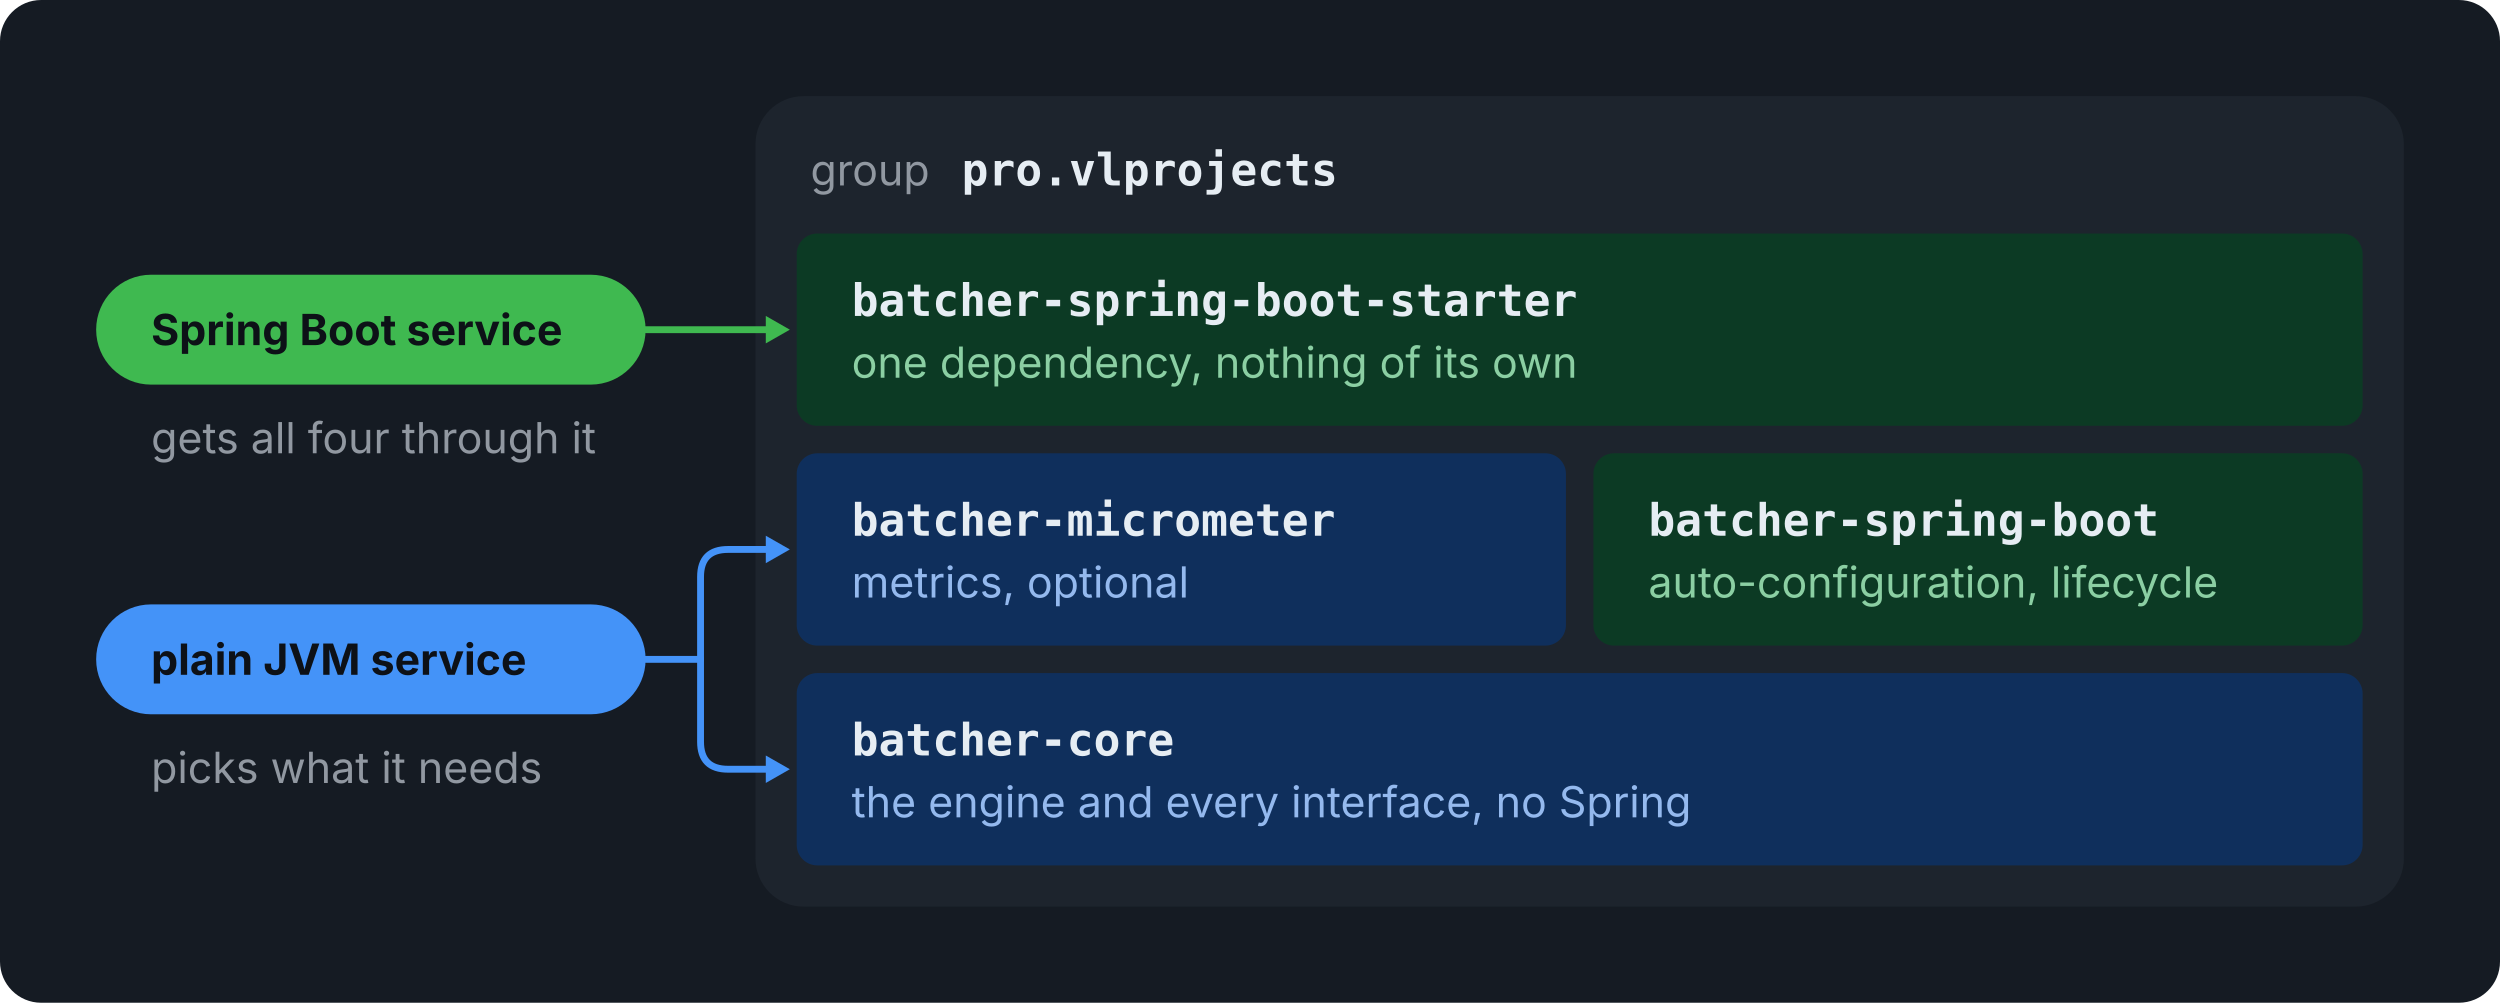
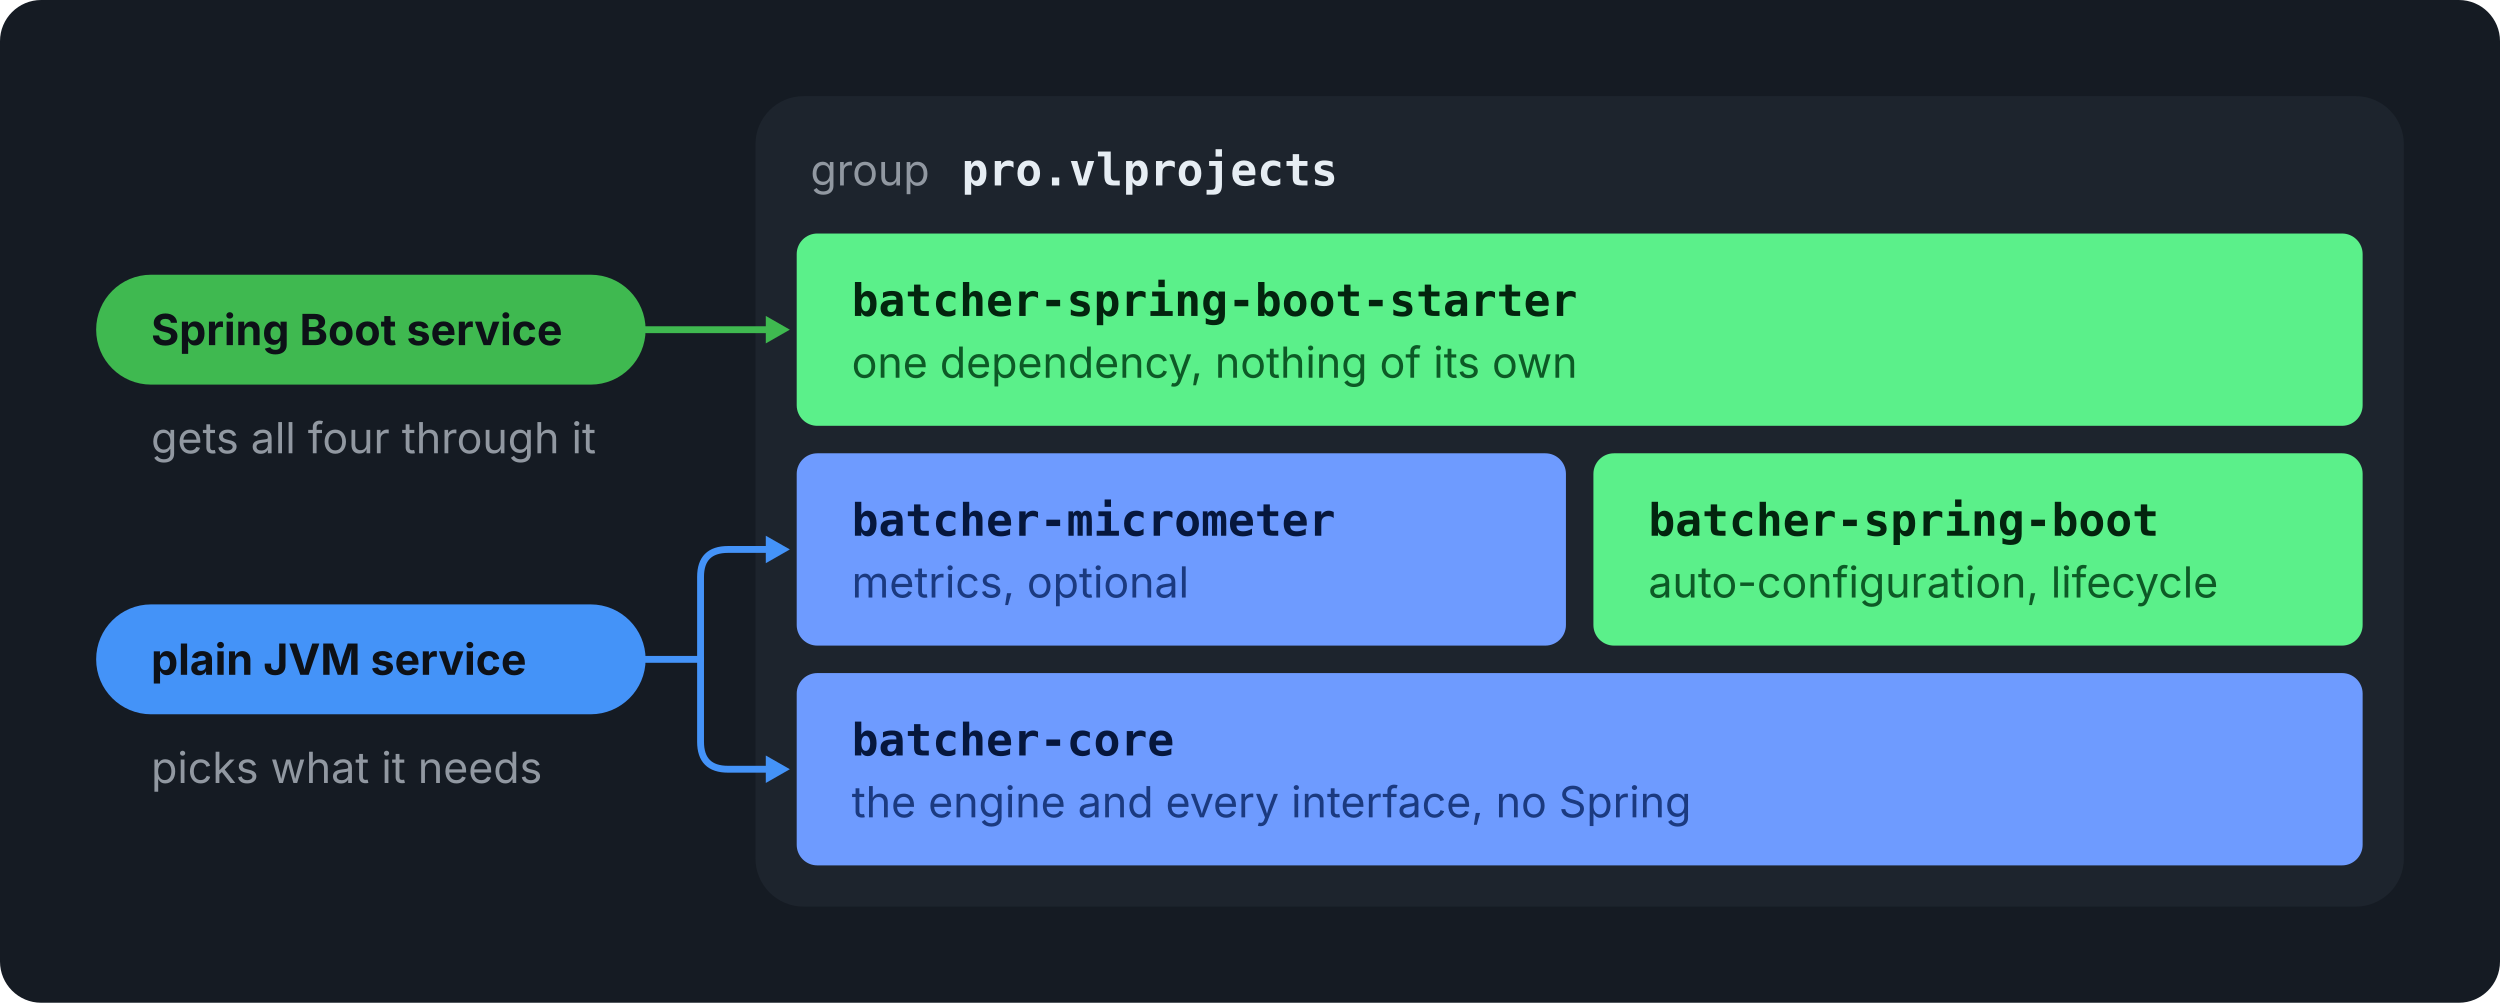
<svg xmlns="http://www.w3.org/2000/svg" viewBox="0 0 728 292" width="728" height="292" role="img">
  <rect width="728" height="292" rx="12" fill="#151B23" />
  <g transform="translate(12,12)">
    <rect x="208.0" y="16.0" width="480.0" height="236.0" rx="14" fill="#1D242D" />
    <text x="224.0" y="42.0" font-family="-apple-system, BlinkMacSystemFont, 'Segoe UI', Inter, Helvetica, Arial, sans-serif" font-size="12.5" font-weight="400" fill="#9198A1" text-anchor="start">group</text>
    <text x="268.0" y="42.0" font-family="ui-monospace, SFMono-Regular, 'SF Mono', Menlo, Consolas, monospace" font-size="13" font-weight="600" fill="#E6EDF3" text-anchor="start">pro.vlprojects</text>
-     <rect x="220.0" y="56.0" width="456.0" height="56.0" rx="6" fill="#0C3A24" />
-     <text x="236.0" y="80.0" font-family="ui-monospace, SFMono-Regular, 'SF Mono', Menlo, Consolas, monospace" font-size="13" font-weight="600" fill="#E6EDF3" text-anchor="start">batcher-spring-boot-starter</text>
-     <text x="236.0" y="98.0" font-family="-apple-system, BlinkMacSystemFont, 'Segoe UI', Inter, Helvetica, Arial, sans-serif" font-size="12.5" font-weight="400" fill="#8BCFA3" text-anchor="start">one dependency, nothing of its own</text>
-     <rect x="220.0" y="120.0" width="224.0" height="56.0" rx="6" fill="#0F2F5C" />
-     <text x="236.0" y="144.0" font-family="ui-monospace, SFMono-Regular, 'SF Mono', Menlo, Consolas, monospace" font-size="13" font-weight="600" fill="#E6EDF3" text-anchor="start">batcher-micrometer</text>
-     <text x="236.0" y="162.0" font-family="-apple-system, BlinkMacSystemFont, 'Segoe UI', Inter, Helvetica, Arial, sans-serif" font-size="12.5" font-weight="400" fill="#94B9EE" text-anchor="start">metrics, optional</text>
-     <rect x="452.0" y="120.0" width="224.0" height="56.0" rx="6" fill="#0C3A24" />
-     <text x="468.0" y="144.0" font-family="ui-monospace, SFMono-Regular, 'SF Mono', Menlo, Consolas, monospace" font-size="13" font-weight="600" fill="#E6EDF3" text-anchor="start">batcher-spring-boot</text>
-     <text x="468.0" y="162.0" font-family="-apple-system, BlinkMacSystemFont, 'Segoe UI', Inter, Helvetica, Arial, sans-serif" font-size="12.5" font-weight="400" fill="#8BCFA3" text-anchor="start">auto-configuration, lifecycle</text>
-     <rect x="220.0" y="184.0" width="456.0" height="56.0" rx="6" fill="#0F2F5C" />
-     <text x="236.0" y="208.0" font-family="ui-monospace, SFMono-Regular, 'SF Mono', Menlo, Consolas, monospace" font-size="13" font-weight="600" fill="#E6EDF3" text-anchor="start">batcher-core</text>
-     <text x="236.0" y="226.0" font-family="-apple-system, BlinkMacSystemFont, 'Segoe UI', Inter, Helvetica, Arial, sans-serif" font-size="12.5" font-weight="400" fill="#94B9EE" text-anchor="start">the engine and every interface, no Spring</text>
+     <rect x="220.0" y="56.0" width="456.0" height="56.0" rx="6" fill="#5BF08A" />
+     <text x="236.0" y="80.0" font-family="ui-monospace, SFMono-Regular, 'SF Mono', Menlo, Consolas, monospace" font-size="13" font-weight="600" fill="#03240E" text-anchor="start">batcher-spring-boot-starter</text>
+     <text x="236.0" y="98.0" font-family="-apple-system, BlinkMacSystemFont, 'Segoe UI', Inter, Helvetica, Arial, sans-serif" font-size="12.5" font-weight="400" fill="#0D5A26" text-anchor="start">one dependency, nothing of its own</text>
+     <rect x="220.0" y="120.0" width="224.0" height="56.0" rx="6" fill="#6E9BFF" />
+     <text x="236.0" y="144.0" font-family="ui-monospace, SFMono-Regular, 'SF Mono', Menlo, Consolas, monospace" font-size="13" font-weight="600" fill="#06173D" text-anchor="start">batcher-micrometer</text>
+     <text x="236.0" y="162.0" font-family="-apple-system, BlinkMacSystemFont, 'Segoe UI', Inter, Helvetica, Arial, sans-serif" font-size="12.5" font-weight="400" fill="#1B3A80" text-anchor="start">metrics, optional</text>
+     <rect x="452.0" y="120.0" width="224.0" height="56.0" rx="6" fill="#5BF08A" />
+     <text x="468.0" y="144.0" font-family="ui-monospace, SFMono-Regular, 'SF Mono', Menlo, Consolas, monospace" font-size="13" font-weight="600" fill="#03240E" text-anchor="start">batcher-spring-boot</text>
+     <text x="468.0" y="162.0" font-family="-apple-system, BlinkMacSystemFont, 'Segoe UI', Inter, Helvetica, Arial, sans-serif" font-size="12.5" font-weight="400" fill="#0D5A26" text-anchor="start">auto-configuration, lifecycle</text>
+     <rect x="220.0" y="184.0" width="456.0" height="56.0" rx="6" fill="#6E9BFF" />
+     <text x="236.0" y="208.0" font-family="ui-monospace, SFMono-Regular, 'SF Mono', Menlo, Consolas, monospace" font-size="13" font-weight="600" fill="#06173D" text-anchor="start">batcher-core</text>
+     <text x="236.0" y="226.0" font-family="-apple-system, BlinkMacSystemFont, 'Segoe UI', Inter, Helvetica, Arial, sans-serif" font-size="12.5" font-weight="400" fill="#1B3A80" text-anchor="start">the engine and every interface, no Spring</text>
    <rect x="16.0" y="68.0" width="160.0" height="32.0" rx="16" fill="#3FB950" />
    <text x="32.0" y="88.5" font-family="-apple-system, BlinkMacSystemFont, 'Segoe UI', Inter, Helvetica, Arial, sans-serif" font-size="12.5" font-weight="650" fill="#0D1117" text-anchor="start">Spring Boot service</text>
    <text x="32.0" y="120.0" font-family="-apple-system, BlinkMacSystemFont, 'Segoe UI', Inter, Helvetica, Arial, sans-serif" font-size="12.5" font-weight="400" fill="#9198A1" text-anchor="start">gets all four through it</text>
    <path d="M176,84.0 L212,84.0" stroke="#3FB950" stroke-width="2" fill="none" stroke-linecap="round" stroke-linejoin="round" />
    <path d="M211,80.0 L218,84.0 L211,88.0 Z" fill="#3FB950" />
    <rect x="16.0" y="164.0" width="160.0" height="32.0" rx="16" fill="#4493F8" />
    <text x="32.0" y="184.5" font-family="-apple-system, BlinkMacSystemFont, 'Segoe UI', Inter, Helvetica, Arial, sans-serif" font-size="12.5" font-weight="650" fill="#0D1117" text-anchor="start">plain JVM service</text>
    <text x="32.0" y="216.0" font-family="-apple-system, BlinkMacSystemFont, 'Segoe UI', Inter, Helvetica, Arial, sans-serif" font-size="12.5" font-weight="400" fill="#9198A1" text-anchor="start">picks what it needs</text>
    <path d="M176,180.0 L192,180.0" stroke="#4493F8" stroke-width="2" fill="none" stroke-linecap="round" stroke-linejoin="round" />
    <path d="M192,180.0 L192,156.0 Q192,148.0 200,148.0 L212,148.0" stroke="#4493F8" stroke-width="2" fill="none" stroke-linecap="round" stroke-linejoin="round" />
    <path d="M211,144.0 L218,148.0 L211,152.0 Z" fill="#4493F8" />
    <path d="M192,180.0 L192,204.0 Q192,212.0 200,212.0 L212,212.0" stroke="#4493F8" stroke-width="2" fill="none" stroke-linecap="round" stroke-linejoin="round" />
    <path d="M211,208.0 L218,212.0 L211,216.0 Z" fill="#4493F8" />
  </g>
</svg>
